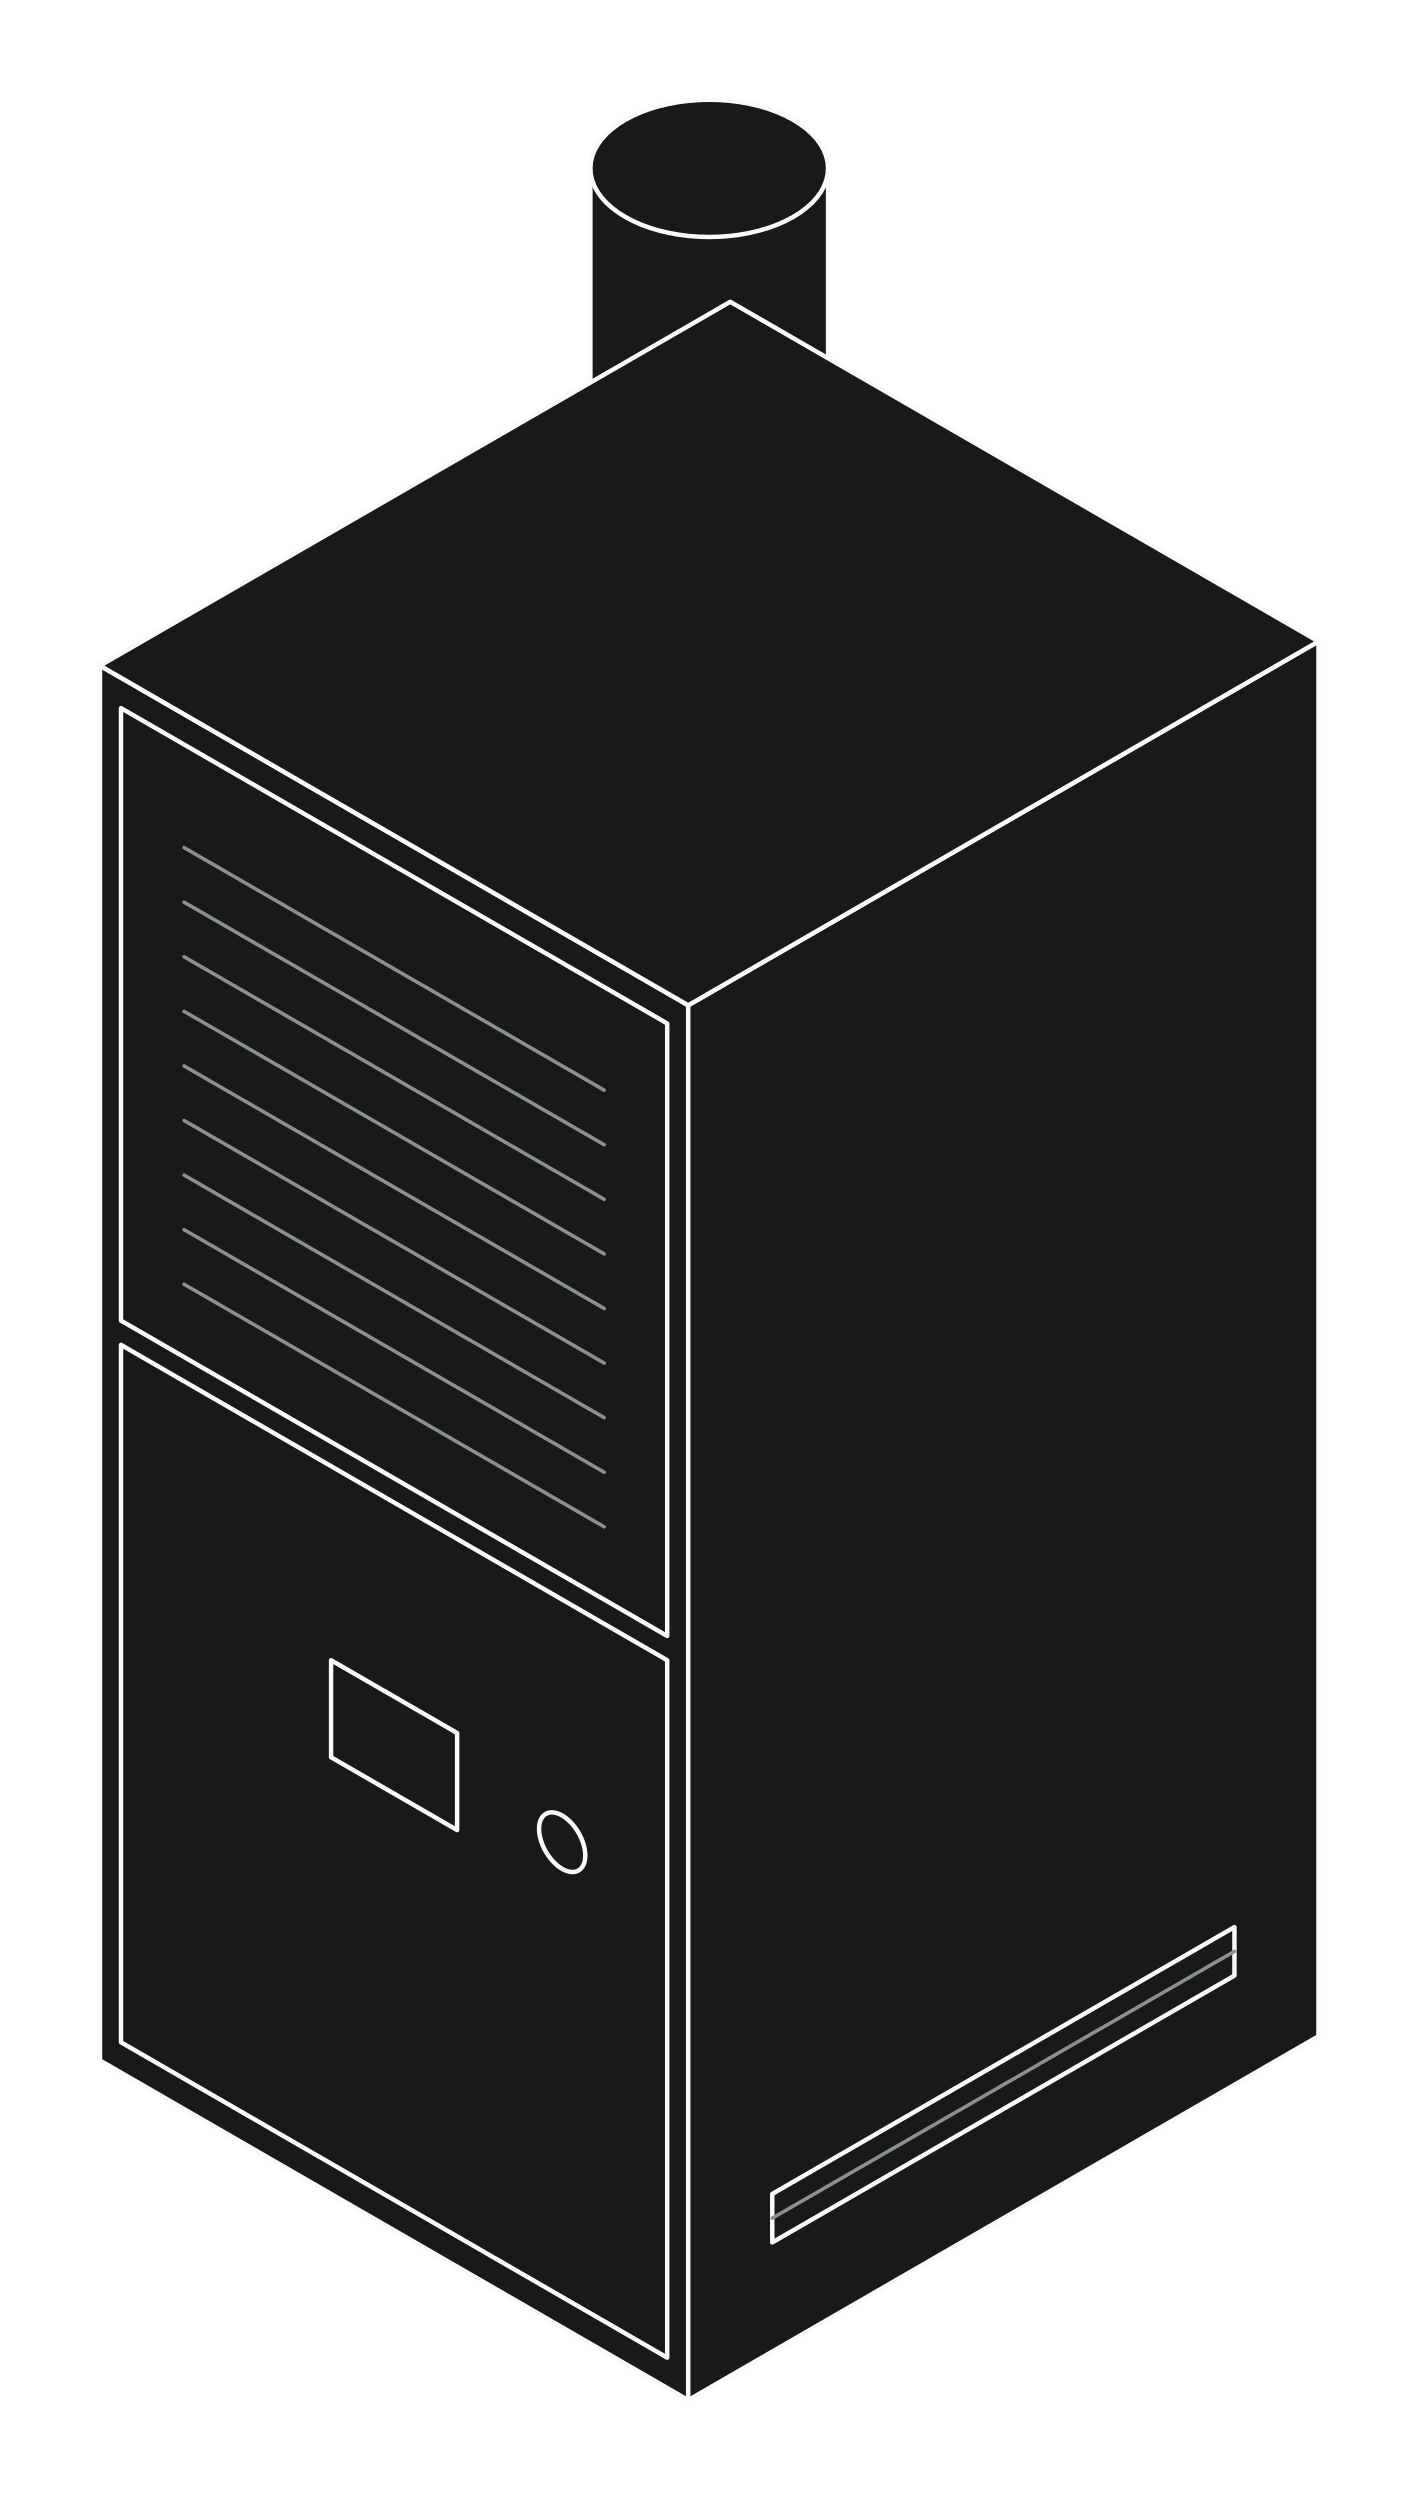
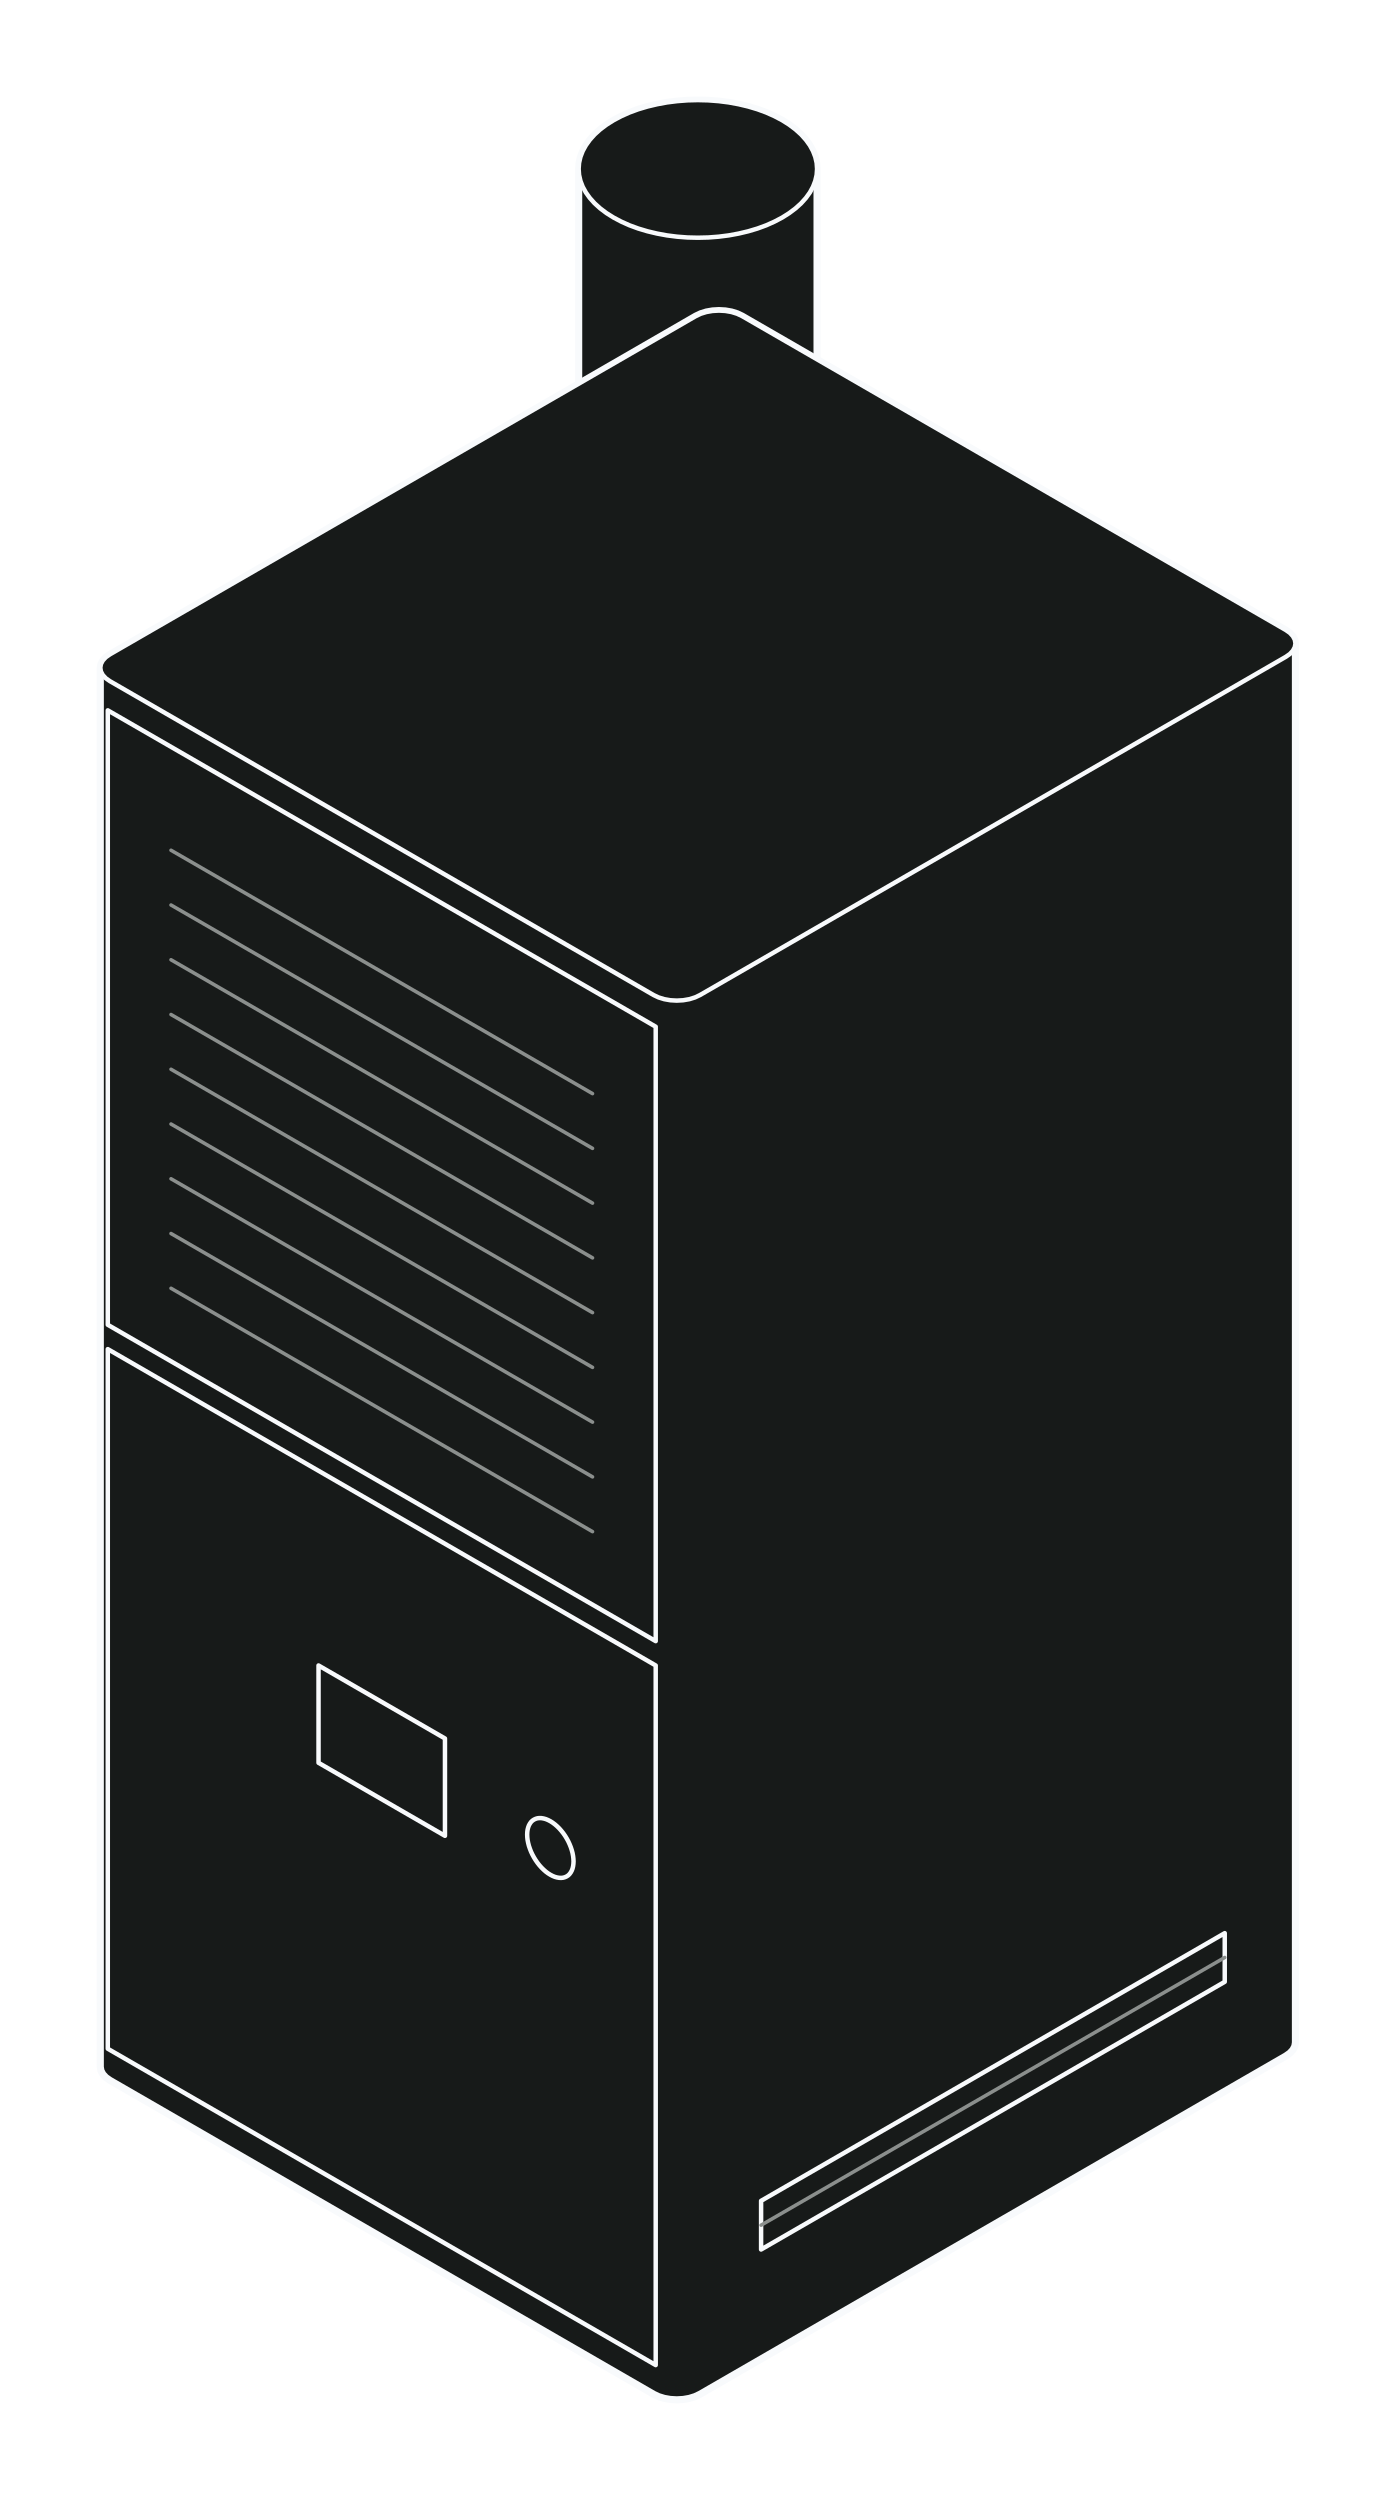
- <svg xmlns="http://www.w3.org/2000/svg" viewBox="-204.7 -475.6 397.6 700.8">
-   <polygon points="-39.20,-428.40 -39.08,-430.08 -38.70,-431.74 -38.07,-433.38 -37.19,-434.98 -36.08,-436.53 -34.74,-438.02 -33.18,-439.43 -31.41,-440.76 -29.45,-442.00 -27.30,-443.13 -25.00,-444.15 -22.55,-445.06 -19.97,-445.83 -17.28,-446.47 -14.51,-446.98 -11.67,-447.34 -8.79,-447.56 -5.89,-447.63 -2.99,-447.56 -0.10,-447.34 2.73,-446.98 5.50,-446.47 8.19,-445.83 10.77,-445.06 13.22,-444.15 15.52,-443.13 17.67,-442.00 19.63,-440.76 21.40,-439.43 22.96,-438.02 24.30,-436.53 25.41,-434.98 26.29,-433.38 26.92,-431.74 27.30,-430.08 27.42,-428.40 27.42,-340.00 27.30,-338.32 26.92,-336.66 26.29,-335.02 25.41,-333.42 24.30,-331.87 22.96,-330.38 21.40,-328.97 19.63,-327.64 17.67,-326.40 15.52,-325.27 13.22,-324.25 10.77,-323.34 8.19,-322.57 5.50,-321.93 2.73,-321.42 -0.10,-321.06 -2.99,-320.84 -5.89,-320.77 -8.79,-320.84 -11.67,-321.06 -14.51,-321.42 -17.28,-321.93 -19.97,-322.57 -22.55,-323.34 -25.00,-324.25 -27.30,-325.27 -29.45,-326.40 -31.41,-327.64 -33.18,-328.97 -34.74,-330.38 -36.08,-331.87 -37.19,-333.42 -38.07,-335.02 -38.70,-336.66 -39.08,-338.32 -39.20,-340.00" fill="#171a19" stroke="#f8fafc" stroke-width="1.25" stroke-linejoin="round" stroke-linecap="round" vector-effect="non-scaling-stroke" />
+ <svg xmlns="http://www.w3.org/2000/svg" viewBox="-200.9 -475.6 390.0 698.6">
+   <polygon points="-39.20,-428.40 -39.08,-430.08 -38.70,-431.74 -38.07,-433.38 -37.19,-434.98 -36.08,-436.53 -34.74,-438.02 -33.18,-439.43 -31.41,-440.76 -29.45,-442.00 -27.30,-443.13 -25.00,-444.15 -22.55,-445.06 -19.97,-445.83 -17.28,-446.47 -14.51,-446.98 -11.67,-447.34 -8.79,-447.56 -5.89,-447.63 -2.99,-447.56 -0.10,-447.34 2.73,-446.98 5.50,-446.47 8.19,-445.83 10.77,-445.06 13.22,-444.15 15.52,-443.13 17.67,-442.00 19.63,-440.76 21.40,-439.43 22.96,-438.02 24.30,-436.53 25.41,-434.98 26.29,-433.38 26.92,-431.74 27.30,-430.08 27.42,-428.40 27.42,-340.00 27.30,-338.32 26.92,-336.66 26.29,-335.02 25.41,-333.42 24.30,-331.87 22.96,-330.38 21.40,-328.97 19.63,-327.64 17.67,-326.40 15.52,-325.27 13.22,-324.25 10.77,-323.34 8.19,-322.57 5.50,-321.93 2.73,-321.42 -0.10,-321.06 -2.99,-320.84 -5.89,-320.77 -8.79,-320.84 -11.67,-321.06 -14.51,-321.42 -17.28,-321.93 -19.97,-322.57 -22.55,-323.34 -25.00,-324.25 -27.30,-325.27 -29.45,-326.40 -31.41,-327.64 -33.18,-328.97 -34.74,-330.38 -36.08,-331.87 -37.19,-333.42 -38.07,-335.02 -38.70,-336.66 -39.08,-338.32 -39.20,-340.00" fill="#171a19" stroke="#f8fafc" stroke-width="2.0" stroke-linejoin="round" stroke-linecap="round" vector-effect="non-scaling-stroke" />
  <polygon points="17.67,-414.80 15.52,-413.67 13.22,-412.64 10.77,-411.74 8.19,-410.97 5.50,-410.33 2.73,-409.82 -0.10,-409.46 -2.99,-409.24 -5.89,-409.17 -8.79,-409.24 -11.67,-409.46 -14.51,-409.82 -17.28,-410.33 -19.97,-410.97 -22.55,-411.74 -25.00,-412.64 -27.30,-413.67 -29.44,-414.80 -31.41,-416.04 -33.18,-417.37 -34.74,-418.78 -36.08,-420.27 -37.19,-421.82 -38.07,-423.42 -38.70,-425.06 -39.08,-426.72 -39.20,-428.40 -39.08,-430.08 -38.70,-431.74 -38.07,-433.38 -37.19,-434.98 -36.08,-436.53 -34.74,-438.02 -33.18,-439.43 -31.41,-440.76 -29.44,-442.00 -27.30,-443.13 -25.00,-444.16 -22.55,-445.06 -19.97,-445.83 -17.28,-446.47 -14.51,-446.98 -11.67,-447.34 -8.79,-447.56 -5.89,-447.63 -2.99,-447.56 -0.10,-447.34 2.73,-446.98 5.50,-446.47 8.19,-445.83 10.77,-445.06 13.22,-444.16 15.52,-443.13 17.67,-442.00 19.63,-440.76 21.40,-439.43 22.96,-438.02 24.30,-436.53 25.42,-434.98 26.29,-433.38 26.92,-431.74 27.30,-430.08 27.42,-428.40 27.30,-426.72 26.92,-425.06 26.29,-423.42 25.42,-421.82 24.30,-420.27 22.96,-418.78 21.40,-417.37 19.63,-416.04" fill="#171a19" stroke="#f8fafc" stroke-width="1.25" stroke-linejoin="round" stroke-linecap="round" vector-effect="non-scaling-stroke" />
-   <polygon points="-176.67,102.00 -11.78,197.20 -11.78,-193.80 -176.67,-289.00" fill="#171a19" stroke="#f8fafc" stroke-width="1.25" stroke-linejoin="round" stroke-linecap="round" vector-effect="non-scaling-stroke" />
-   <polygon points="164.89,95.20 -11.78,197.20 -11.78,-193.80 164.89,-295.80" fill="#171a19" stroke="#f8fafc" stroke-width="1.25" stroke-linejoin="round" stroke-linecap="round" vector-effect="non-scaling-stroke" />
-   <polygon points="0.00,-391.00 164.89,-295.80 -11.78,-193.80 -176.67,-289.00" fill="#171a19" stroke="#f8fafc" stroke-width="1.25" stroke-linejoin="round" stroke-linecap="round" vector-effect="non-scaling-stroke" />
+   <polygon points="-172.88,-289.00 -172.70,-290.03 -172.18,-291.02 -171.33,-291.94 -170.19,-292.74 -6.48,-387.26 -5.09,-387.92 -3.51,-388.41 -1.79,-388.71 -0.00,-388.81 1.79,-388.71 3.51,-388.41 5.09,-387.92 6.48,-387.26 158.41,-299.54 159.55,-298.74 160.40,-297.82 160.92,-296.83 161.10,-295.80 161.10,95.20 160.92,96.23 160.40,97.22 159.55,98.14 158.41,98.94 -5.30,193.46 -6.69,194.12 -8.27,194.61 -9.99,194.91 -11.78,195.01 -13.56,194.91 -15.28,194.61 -16.87,194.12 -18.26,193.46 -170.19,105.74 -171.33,104.94 -172.18,104.02 -172.70,103.03 -172.88,102.00" fill="#171a19" stroke="#f8fafc" stroke-width="2.0" stroke-linejoin="round" stroke-linecap="round" vector-effect="non-scaling-stroke" />
+   <polygon points="158.41,-299.54 159.55,-298.74 160.40,-297.82 160.92,-296.83 161.10,-295.80 160.92,-294.77 160.40,-293.78 159.55,-292.86 158.41,-292.06 -5.30,-197.54 -6.69,-196.88 -8.27,-196.39 -9.99,-196.09 -11.78,-195.99 -13.57,-196.09 -15.28,-196.39 -16.87,-196.88 -18.26,-197.54 -170.19,-285.26 -171.33,-286.06 -172.18,-286.98 -172.70,-287.97 -172.87,-289.00 -172.70,-290.03 -172.18,-291.02 -171.33,-291.94 -170.19,-292.74 -6.48,-387.26 -5.09,-387.92 -3.51,-388.41 -1.79,-388.71 -0.00,-388.81 1.79,-388.71 3.51,-388.41 5.09,-387.92 6.48,-387.26" fill="#171a19" stroke="#f8fafc" stroke-width="1.25" stroke-linejoin="round" stroke-linecap="round" vector-effect="non-scaling-stroke" />
  <polygon points="-170.78,-105.40 -17.67,-17.00 -17.67,-188.70 -170.78,-277.10" fill="none" stroke="#f8fafc" stroke-width="1.25" stroke-linejoin="round" stroke-linecap="round" vector-effect="non-scaling-stroke" />
  <line x1="-153.11" y1="-115.60" x2="-35.33" y2="-47.60" fill="none" stroke="#8b8f8d" stroke-width="1" stroke-linejoin="round" stroke-linecap="round" vector-effect="non-scaling-stroke" />
  <line x1="-153.11" y1="-130.90" x2="-35.33" y2="-62.90" fill="none" stroke="#8b8f8d" stroke-width="1" stroke-linejoin="round" stroke-linecap="round" vector-effect="non-scaling-stroke" />
  <line x1="-153.11" y1="-146.20" x2="-35.33" y2="-78.20" fill="none" stroke="#8b8f8d" stroke-width="1" stroke-linejoin="round" stroke-linecap="round" vector-effect="non-scaling-stroke" />
  <line x1="-153.11" y1="-161.50" x2="-35.33" y2="-93.50" fill="none" stroke="#8b8f8d" stroke-width="1" stroke-linejoin="round" stroke-linecap="round" vector-effect="non-scaling-stroke" />
  <line x1="-153.11" y1="-176.80" x2="-35.33" y2="-108.80" fill="none" stroke="#8b8f8d" stroke-width="1" stroke-linejoin="round" stroke-linecap="round" vector-effect="non-scaling-stroke" />
  <line x1="-153.11" y1="-192.10" x2="-35.33" y2="-124.10" fill="none" stroke="#8b8f8d" stroke-width="1" stroke-linejoin="round" stroke-linecap="round" vector-effect="non-scaling-stroke" />
  <line x1="-153.11" y1="-207.40" x2="-35.33" y2="-139.40" fill="none" stroke="#8b8f8d" stroke-width="1" stroke-linejoin="round" stroke-linecap="round" vector-effect="non-scaling-stroke" />
  <line x1="-153.11" y1="-222.70" x2="-35.33" y2="-154.70" fill="none" stroke="#8b8f8d" stroke-width="1" stroke-linejoin="round" stroke-linecap="round" vector-effect="non-scaling-stroke" />
  <line x1="-153.11" y1="-238.00" x2="-35.33" y2="-170.00" fill="none" stroke="#8b8f8d" stroke-width="1" stroke-linejoin="round" stroke-linecap="round" vector-effect="non-scaling-stroke" />
  <polygon points="-170.78,96.90 -17.67,185.30 -17.67,-10.20 -170.78,-98.60" fill="none" stroke="#f8fafc" stroke-width="1.25" stroke-linejoin="round" stroke-linecap="round" vector-effect="non-scaling-stroke" />
  <polygon points="-111.89,17.00 -76.56,37.40 -76.56,10.20 -111.89,-10.20" fill="none" stroke="#f8fafc" stroke-width="1.25" stroke-linejoin="round" stroke-linecap="round" vector-effect="non-scaling-stroke" />
  <polygon points="-40.63,44.54 -40.67,43.79 -40.76,43.01 -40.91,42.21 -41.13,41.39 -41.40,40.57 -41.73,39.75 -42.10,38.95 -42.53,38.16 -43.00,37.39 -43.51,36.66 -44.06,35.97 -44.63,35.32 -45.23,34.73 -45.85,34.19 -46.48,33.72 -47.11,33.32 -47.75,32.99 -48.38,32.73 -48.99,32.56 -49.59,32.46 -50.17,32.44 -50.71,32.50 -51.22,32.65 -51.69,32.87 -52.12,33.16 -52.50,33.53 -52.82,33.98 -53.10,34.48 -53.31,35.05 -53.47,35.67 -53.56,36.34 -53.59,37.06 -53.56,37.81 -53.47,38.59 -53.31,39.39 -53.10,40.21 -52.82,41.03 -52.50,41.85 -52.12,42.65 -51.69,43.44 -51.22,44.21 -50.71,44.94 -50.17,45.63 -49.59,46.28 -48.99,46.87 -48.38,47.41 -47.75,47.88 -47.11,48.28 -46.48,48.61 -45.85,48.87 -45.23,49.04 -44.63,49.14 -44.06,49.16 -43.51,49.10 -43.00,48.95 -42.53,48.73 -42.10,48.44 -41.73,48.07 -41.40,47.62 -41.13,47.12 -40.91,46.55 -40.76,45.93 -40.67,45.26" fill="none" stroke="#f8fafc" stroke-width="1.25" stroke-linejoin="round" stroke-linecap="round" vector-effect="non-scaling-stroke" />
  <polygon points="141.34,78.20 11.78,153.00 11.78,139.40 141.34,64.60" fill="none" stroke="#f8fafc" stroke-width="1.25" stroke-linejoin="round" stroke-linecap="round" vector-effect="non-scaling-stroke" />
  <line x1="141.34" y1="71.40" x2="11.78" y2="146.20" fill="none" stroke="#8b8f8d" stroke-width="1" stroke-linejoin="round" stroke-linecap="round" vector-effect="non-scaling-stroke" />
</svg>
